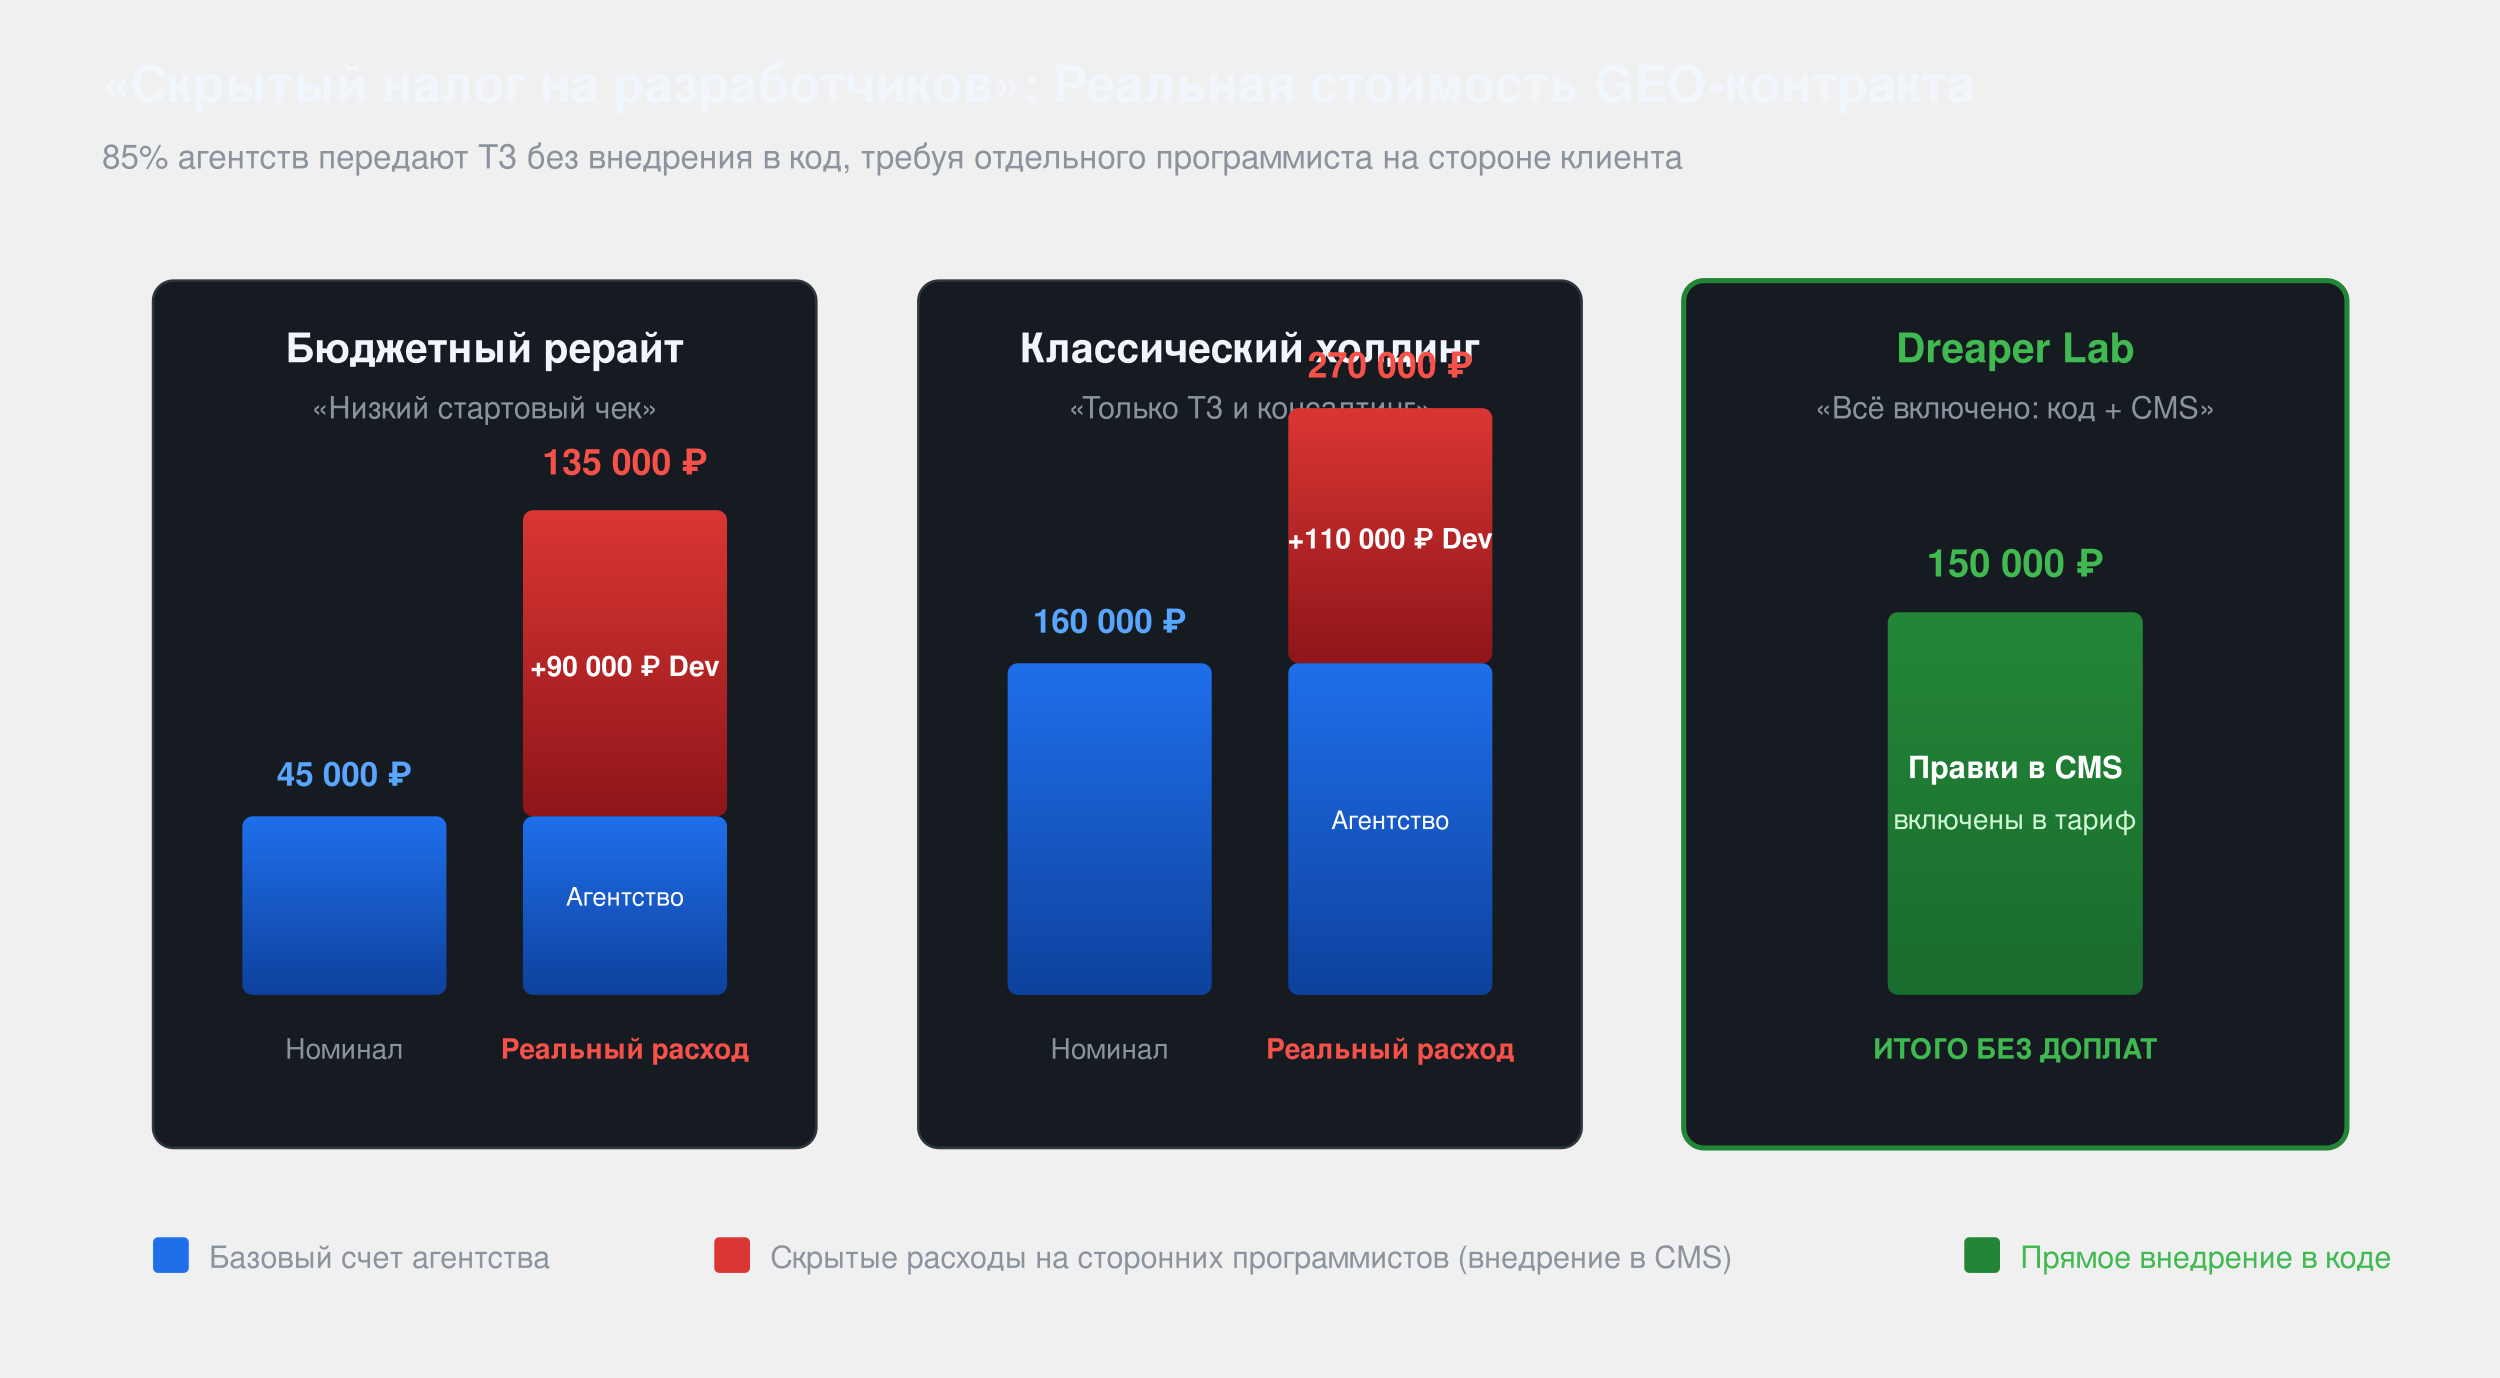
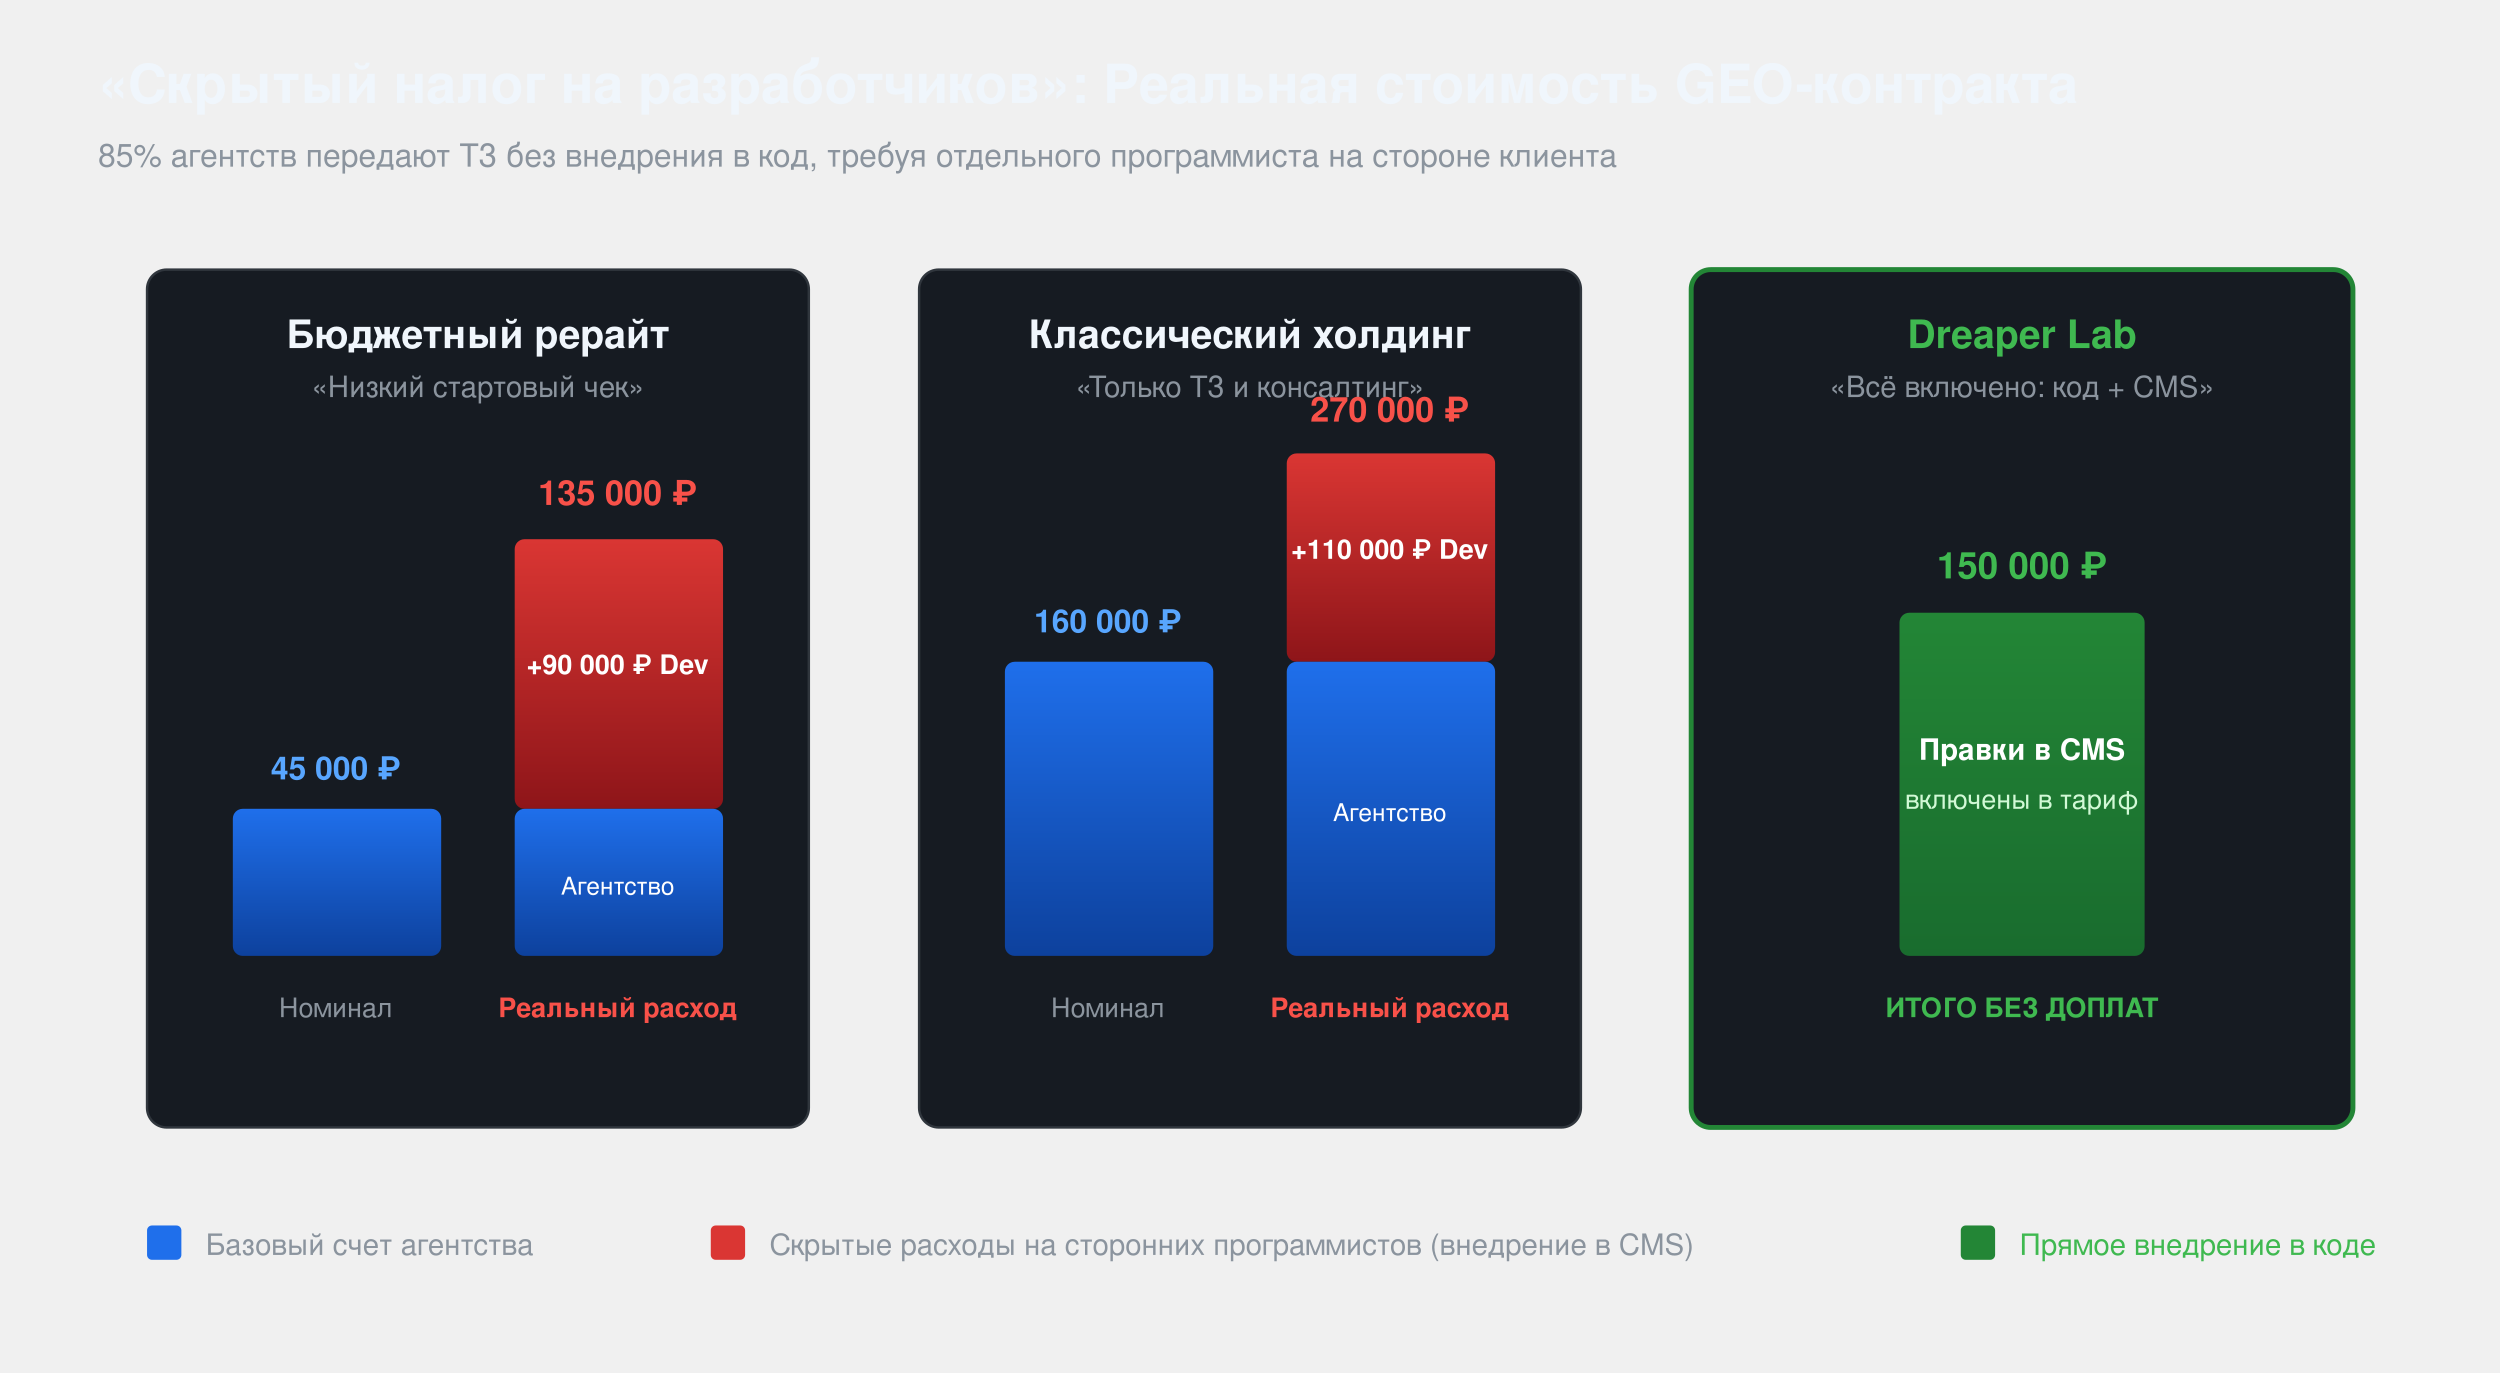
- <svg xmlns="http://www.w3.org/2000/svg" viewBox="0 0 980 540" width="980" height="540" style="background:#0d1117; font-family:-apple-system,BlinkMacSystemFont,'Segoe UI',Helvetica,Arial,sans-serif;">
+ <svg xmlns="http://www.w3.org/2000/svg" viewBox="0 0 1020 560" width="1020" height="560" style="background:#0d1117; font-family:-apple-system,BlinkMacSystemFont,'Segoe UI',Helvetica,Arial,sans-serif;">
  <defs>
    <linearGradient id="baseGrad" x1="0%" y1="0%" x2="0%" y2="100%">
      <stop offset="0%" stop-color="#1f6feb" />
      <stop offset="100%" stop-color="#0d419d" />
    </linearGradient>
    <linearGradient id="taxGrad" x1="0%" y1="0%" x2="0%" y2="100%">
      <stop offset="0%" stop-color="#da3633" />
      <stop offset="100%" stop-color="#8e1519" />
    </linearGradient>
    <linearGradient id="allIncGrad" x1="0%" y1="0%" x2="0%" y2="100%">
      <stop offset="0%" stop-color="#238636" />
      <stop offset="100%" stop-color="#196c2e" />
    </linearGradient>
  </defs>
-   <text x="40" y="40" fill="#f0f6fc" font-size="20" font-weight="700">«Скрытый налог на разработчиков»: Реальная стоимость GEO-контракта</text>
-   <text x="40" y="66" fill="#8b949e" font-size="13">85% агентств передают ТЗ без внедрения в код, требуя отдельного программиста на стороне клиента</text>
+   <text x="40" y="42" fill="#f0f6fc" font-size="22" font-weight="700">«Скрытый налог на разработчиков»: Реальная стоимость GEO-контракта</text>
+   <text x="40" y="68" fill="#8b949e" font-size="13">85% агентств передают ТЗ без внедрения в код, требуя отдельного программиста на стороне клиента</text>
  <g transform="translate(60, 110)">
-     <rect x="0" y="0" width="260" height="340" rx="8" fill="#161b22" stroke="#30363d" stroke-width="1" />
-     <text x="130" y="32" fill="#f0f6fc" font-size="16" font-weight="700" text-anchor="middle">Бюджетный рерайт</text>
-     <text x="130" y="54" fill="#8b949e" font-size="12" text-anchor="middle">«Низкий стартовый чек»</text>
-     <rect x="35" y="210" width="80" height="70" rx="4" fill="url(#baseGrad)" />
-     <text x="75" y="198" fill="#58a6ff" font-size="13" font-weight="700" text-anchor="middle">45 000 ₽</text>
-     <text x="75" y="305" fill="#8b949e" font-size="11" text-anchor="middle">Номинал</text>
-     <rect x="145" y="90" width="80" height="120" rx="4" fill="url(#taxGrad)" />
-     <rect x="145" y="210" width="80" height="70" rx="4" fill="url(#baseGrad)" />
-     <text x="185" y="76" fill="#f85149" font-size="14" font-weight="700" text-anchor="middle">135 000 ₽</text>
-     <text x="185" y="155" fill="#ffffff" font-size="11" font-weight="600" text-anchor="middle">+90 000 ₽ Dev</text>
-     <text x="185" y="245" fill="#ffffff" font-size="10" text-anchor="middle">Агентство</text>
-     <text x="185" y="305" fill="#f85149" font-size="11" font-weight="600" text-anchor="middle">Реальный расход</text>
+     <rect x="0" y="0" width="270" height="350" rx="8" fill="#161b22" stroke="#30363d" stroke-width="1" />
+     <text x="135" y="32" fill="#f0f6fc" font-size="16" font-weight="700" text-anchor="middle">Бюджетный рерайт</text>
+     <text x="135" y="52" fill="#8b949e" font-size="12" text-anchor="middle">«Низкий стартовый чек»</text>
+     <rect x="35" y="220" width="85" height="60" rx="4" fill="url(#baseGrad)" />
+     <text x="77" y="208" fill="#58a6ff" font-size="13" font-weight="700" text-anchor="middle">45 000 ₽</text>
+     <text x="77" y="305" fill="#8b949e" font-size="11" text-anchor="middle">Номинал</text>
+     <rect x="150" y="110" width="85" height="110" rx="4" fill="url(#taxGrad)" />
+     <rect x="150" y="220" width="85" height="60" rx="4" fill="url(#baseGrad)" />
+     <text x="192" y="96" fill="#f85149" font-size="14" font-weight="700" text-anchor="middle">135 000 ₽</text>
+     <text x="192" y="165" fill="#ffffff" font-size="11" font-weight="600" text-anchor="middle">+90 000 ₽ Dev</text>
+     <text x="192" y="255" fill="#ffffff" font-size="10" text-anchor="middle">Агентство</text>
+     <text x="192" y="305" fill="#f85149" font-size="11" font-weight="600" text-anchor="middle">Реальный расход</text>
  </g>
-   <g transform="translate(360, 110)">
-     <rect x="0" y="0" width="260" height="340" rx="8" fill="#161b22" stroke="#30363d" stroke-width="1" />
-     <text x="130" y="32" fill="#f0f6fc" font-size="16" font-weight="700" text-anchor="middle">Классический холдинг</text>
-     <text x="130" y="54" fill="#8b949e" font-size="12" text-anchor="middle">«Только ТЗ и консалтинг»</text>
-     <rect x="35" y="150" width="80" height="130" rx="4" fill="url(#baseGrad)" />
-     <text x="75" y="138" fill="#58a6ff" font-size="13" font-weight="700" text-anchor="middle">160 000 ₽</text>
-     <text x="75" y="305" fill="#8b949e" font-size="11" text-anchor="middle">Номинал</text>
-     <rect x="145" y="50" width="80" height="100" rx="4" fill="url(#taxGrad)" />
-     <rect x="145" y="150" width="80" height="130" rx="4" fill="url(#baseGrad)" />
-     <text x="185" y="38" fill="#f85149" font-size="14" font-weight="700" text-anchor="middle">270 000 ₽</text>
-     <text x="185" y="105" fill="#ffffff" font-size="11" font-weight="600" text-anchor="middle">+110 000 ₽ Dev</text>
-     <text x="185" y="215" fill="#ffffff" font-size="10" text-anchor="middle">Агентство</text>
-     <text x="185" y="305" fill="#f85149" font-size="11" font-weight="600" text-anchor="middle">Реальный расход</text>
+   <g transform="translate(375, 110)">
+     <rect x="0" y="0" width="270" height="350" rx="8" fill="#161b22" stroke="#30363d" stroke-width="1" />
+     <text x="135" y="32" fill="#f0f6fc" font-size="16" font-weight="700" text-anchor="middle">Классический холдинг</text>
+     <text x="135" y="52" fill="#8b949e" font-size="12" text-anchor="middle">«Только ТЗ и консалтинг»</text>
+     <rect x="35" y="160" width="85" height="120" rx="4" fill="url(#baseGrad)" />
+     <text x="77" y="148" fill="#58a6ff" font-size="13" font-weight="700" text-anchor="middle">160 000 ₽</text>
+     <text x="77" y="305" fill="#8b949e" font-size="11" text-anchor="middle">Номинал</text>
+     <rect x="150" y="75" width="85" height="85" rx="4" fill="url(#taxGrad)" />
+     <rect x="150" y="160" width="85" height="120" rx="4" fill="url(#baseGrad)" />
+     <text x="192" y="62" fill="#f85149" font-size="14" font-weight="700" text-anchor="middle">270 000 ₽</text>
+     <text x="192" y="118" fill="#ffffff" font-size="11" font-weight="600" text-anchor="middle">+110 000 ₽ Dev</text>
+     <text x="192" y="225" fill="#ffffff" font-size="10" text-anchor="middle">Агентство</text>
+     <text x="192" y="305" fill="#f85149" font-size="11" font-weight="600" text-anchor="middle">Реальный расход</text>
  </g>
-   <g transform="translate(660, 110)">
-     <rect x="0" y="0" width="260" height="340" rx="8" fill="#161b22" stroke="#238636" stroke-width="2" />
-     <text x="130" y="32" fill="#3fb950" font-size="16" font-weight="700" text-anchor="middle">Dreaper Lab</text>
-     <text x="130" y="54" fill="#8b949e" font-size="12" text-anchor="middle">«Всё включено: код + CMS»</text>
-     <rect x="80" y="130" width="100" height="150" rx="4" fill="url(#allIncGrad)" />
-     <text x="130" y="116" fill="#3fb950" font-size="15" font-weight="700" text-anchor="middle">150 000 ₽</text>
-     <text x="130" y="195" fill="#ffffff" font-size="12" font-weight="600" text-anchor="middle">Правки в CMS</text>
-     <text x="130" y="215" fill="#d2f9d6" font-size="11" text-anchor="middle">включены в тариф</text>
-     <text x="130" y="305" fill="#3fb950" font-size="11" font-weight="700" text-anchor="middle">ИТОГО БЕЗ ДОПЛАТ</text>
+   <g transform="translate(690, 110)">
+     <rect x="0" y="0" width="270" height="350" rx="8" fill="#161b22" stroke="#238636" stroke-width="2" />
+     <text x="135" y="32" fill="#3fb950" font-size="16" font-weight="700" text-anchor="middle">Dreaper Lab</text>
+     <text x="135" y="52" fill="#8b949e" font-size="12" text-anchor="middle">«Всё включено: код + CMS»</text>
+     <rect x="85" y="140" width="100" height="140" rx="4" fill="url(#allIncGrad)" />
+     <text x="135" y="126" fill="#3fb950" font-size="15" font-weight="700" text-anchor="middle">150 000 ₽</text>
+     <text x="135" y="200" fill="#ffffff" font-size="12" font-weight="600" text-anchor="middle">Правки в CMS</text>
+     <text x="135" y="220" fill="#d2f9d6" font-size="11" text-anchor="middle">включены в тариф</text>
+     <text x="135" y="305" fill="#3fb950" font-size="11" font-weight="700" text-anchor="middle">ИТОГО БЕЗ ДОПЛАТ</text>
  </g>
-   <g transform="translate(60, 485)">
+   <g transform="translate(60, 500)">
    <rect x="0" y="0" width="14" height="14" rx="2" fill="#1f6feb" />
-     <text x="22" y="12" fill="#8b949e" font-size="12">Базовый счет агентства</text>
-     <rect x="220" y="0" width="14" height="14" rx="2" fill="#da3633" />
-     <text x="242" y="12" fill="#8b949e" font-size="12">Скрытые расходы на сторонних программистов (внедрение в CMS)</text>
-     <rect x="710" y="0" width="14" height="14" rx="2" fill="#238636" />
-     <text x="732" y="12" fill="#3fb950" font-size="12">Прямое внедрение в коде</text>
+     <text x="24" y="12" fill="#8b949e" font-size="12">Базовый счет агентства</text>
+     <rect x="230" y="0" width="14" height="14" rx="2" fill="#da3633" />
+     <text x="254" y="12" fill="#8b949e" font-size="12">Скрытые расходы на сторонних программистов (внедрение в CMS)</text>
+     <rect x="740" y="0" width="14" height="14" rx="2" fill="#238636" />
+     <text x="764" y="12" fill="#3fb950" font-size="12">Прямое внедрение в коде</text>
  </g>
</svg>
